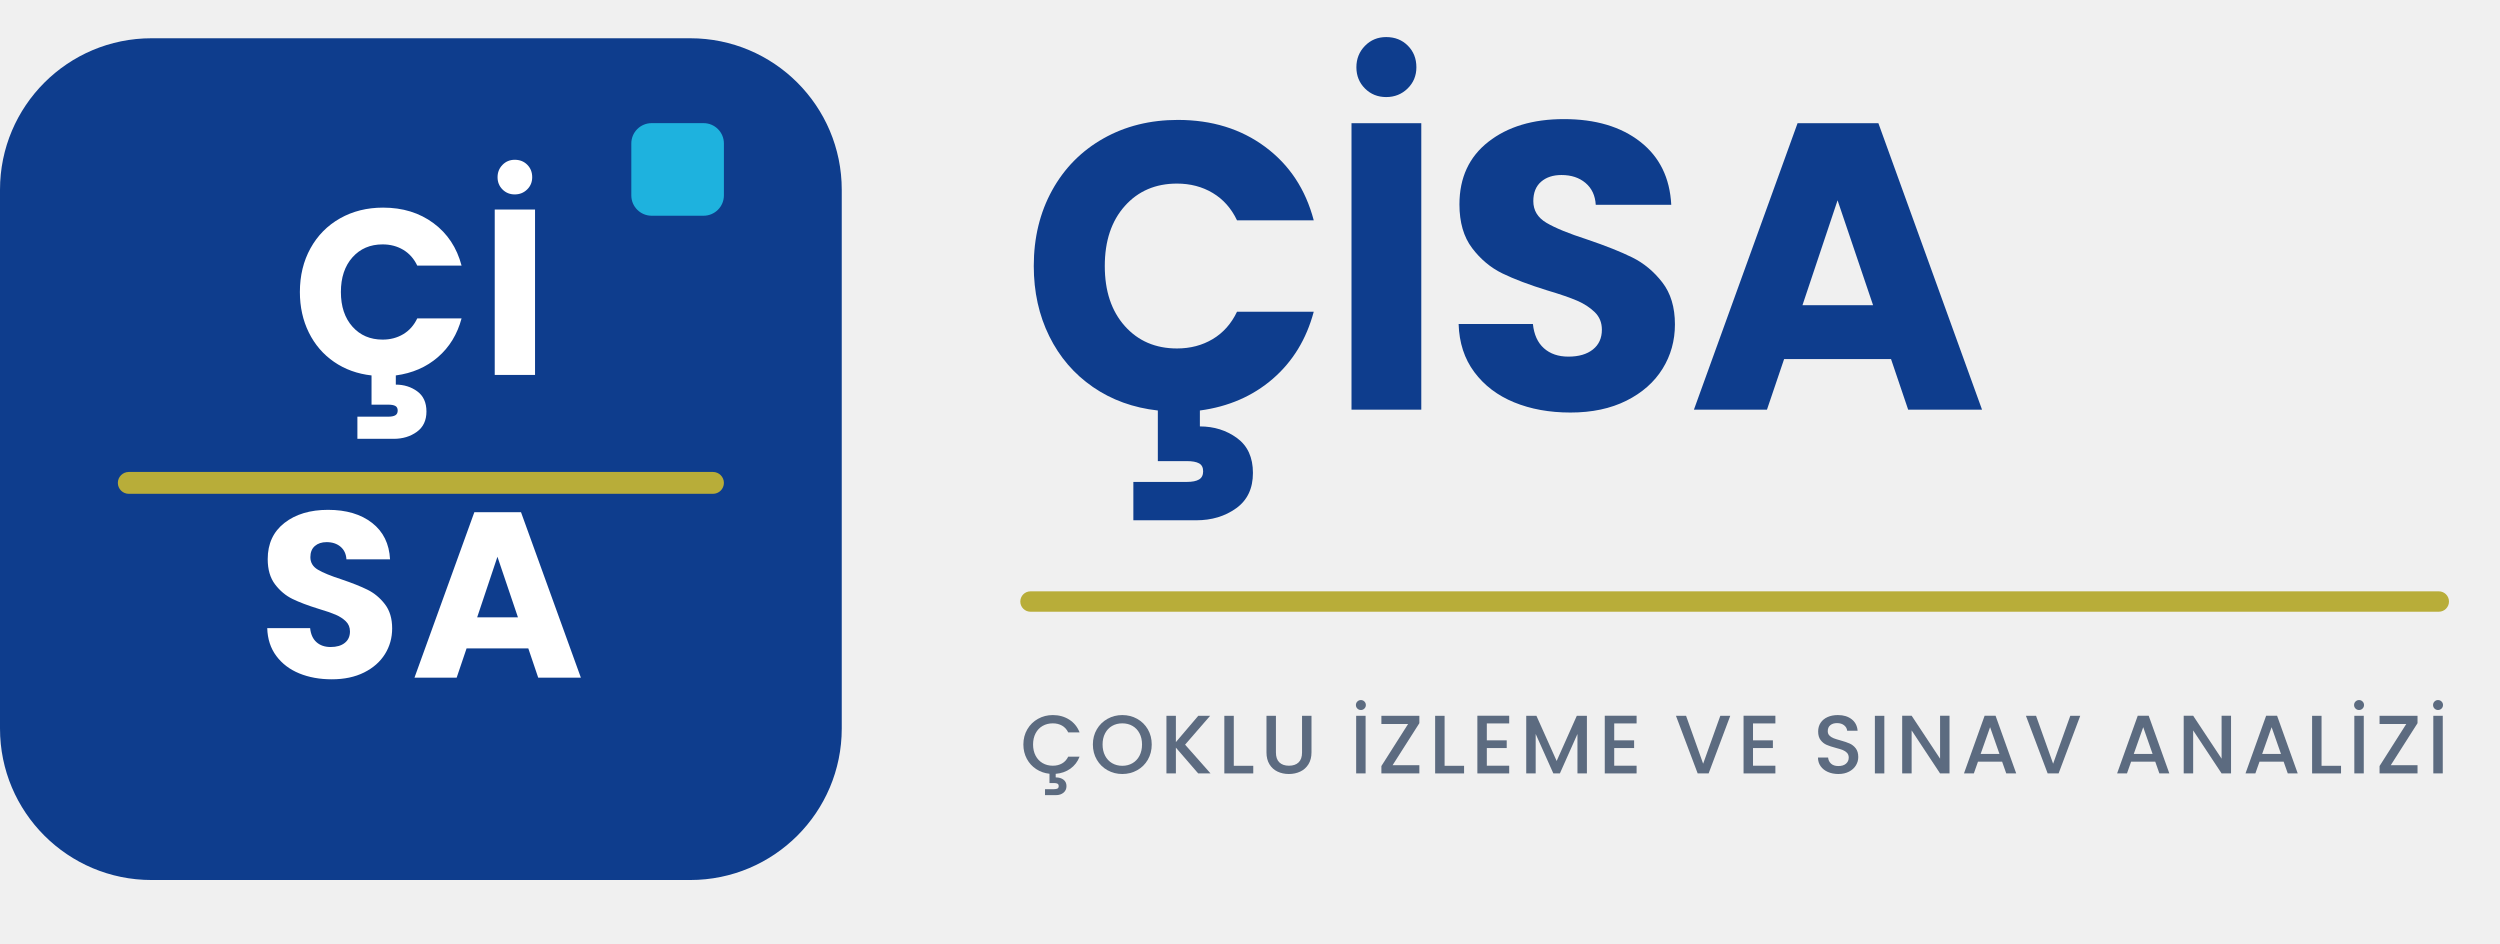
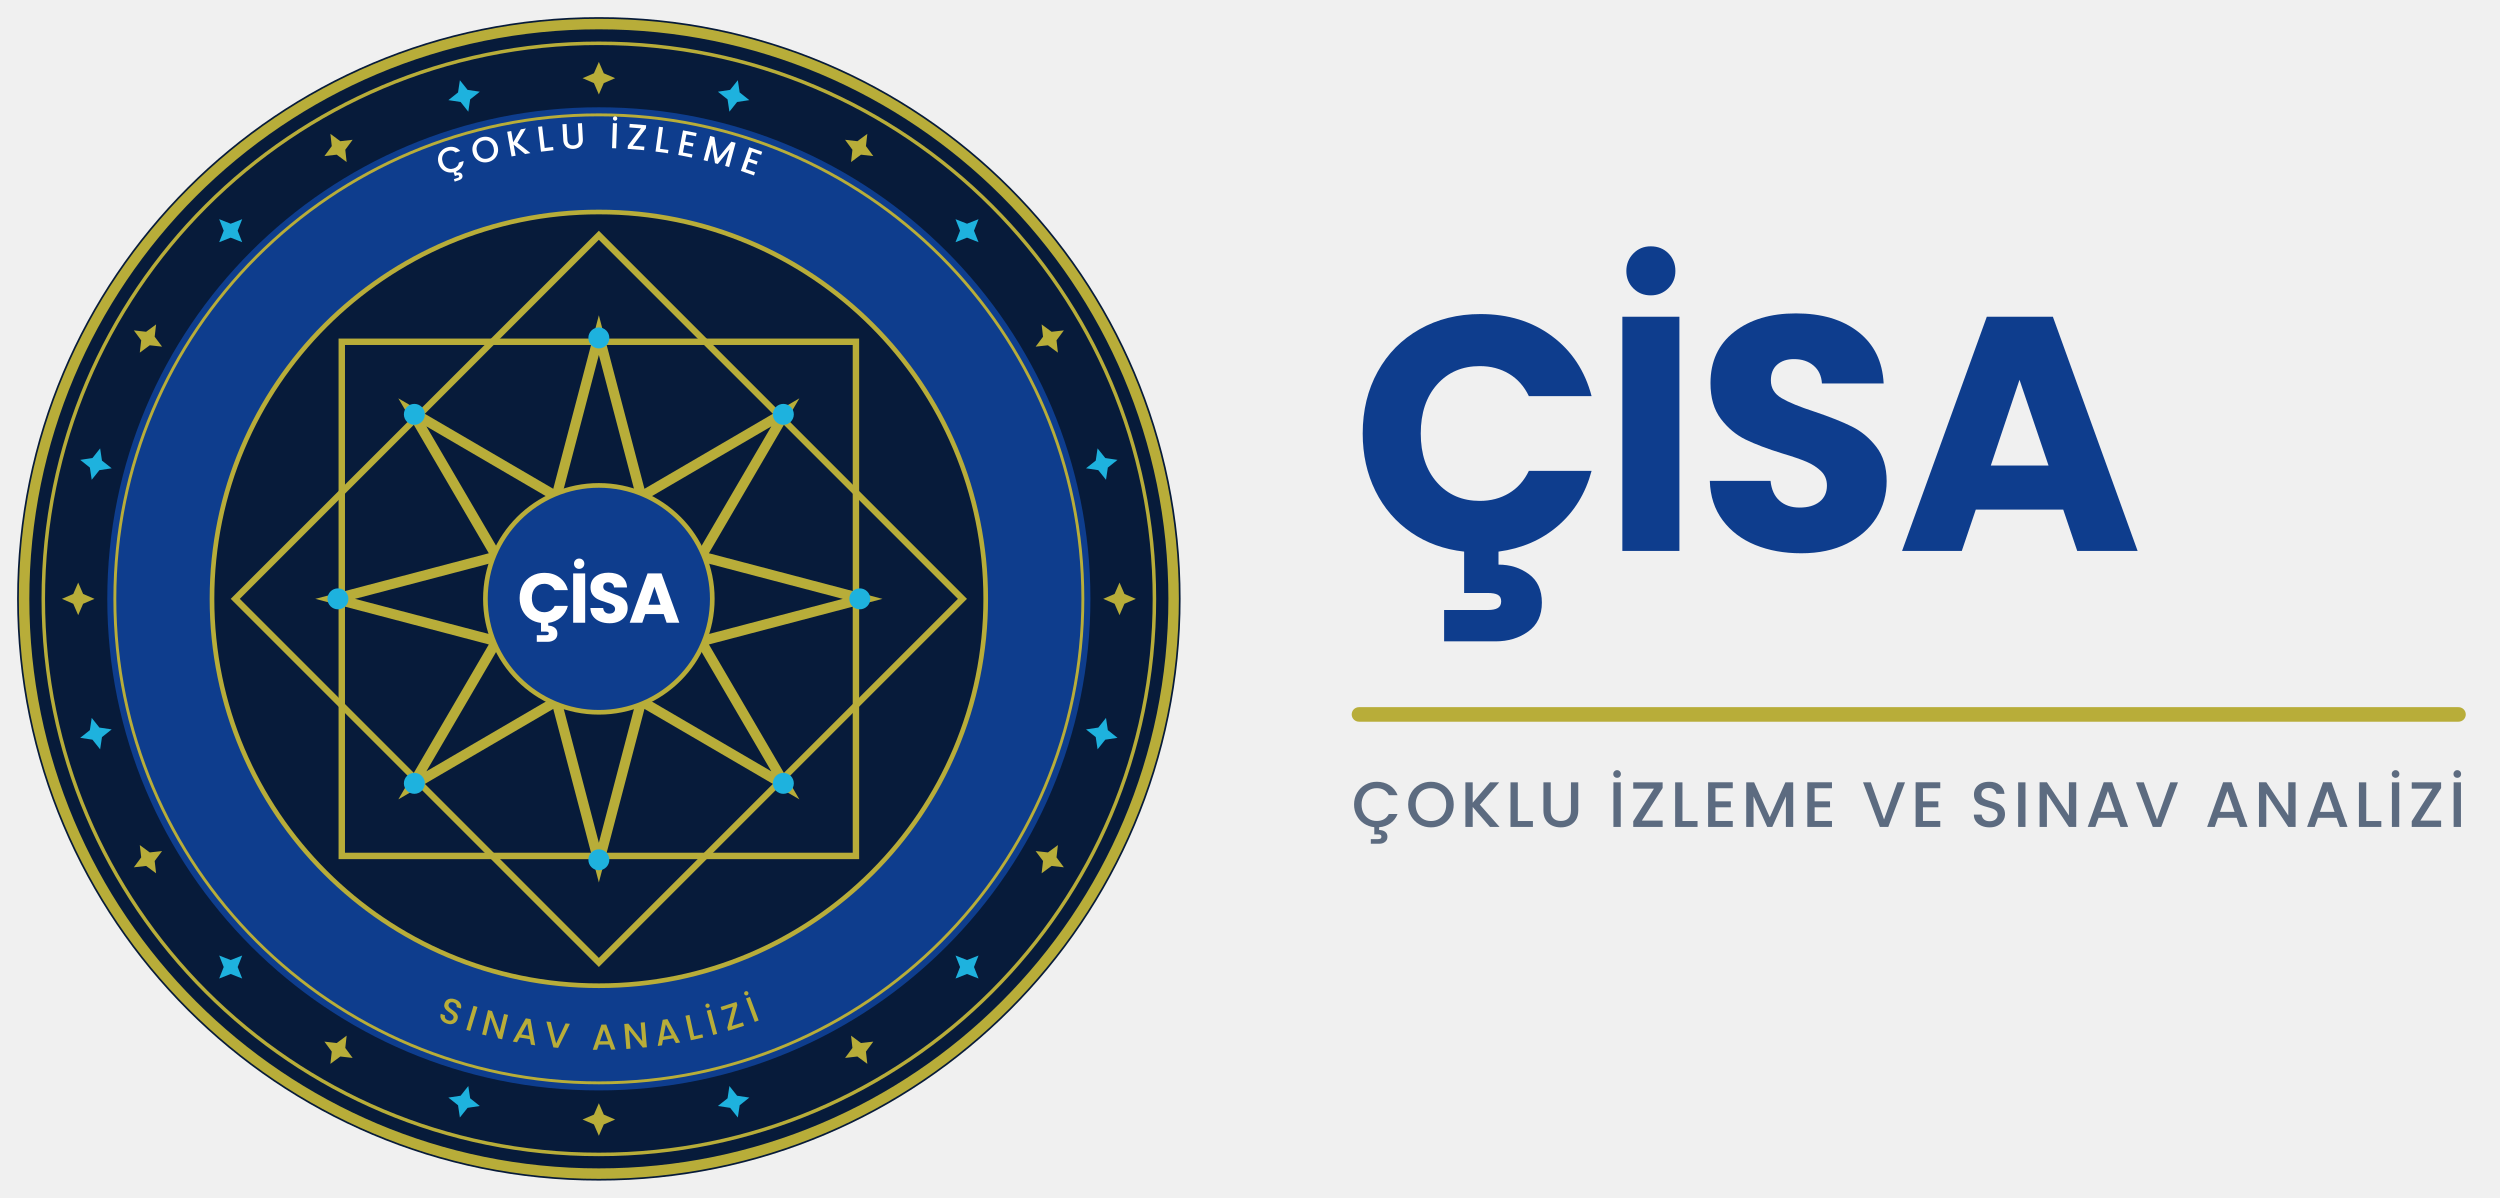
- <svg xmlns="http://www.w3.org/2000/svg" viewBox="0 0 392.04 148.00" width="392.04" height="148.00">
-   <g id="cisa-mark">
-     <rect x="0.00" y="6.00" width="132.00" height="132.00" rx="23.76" fill="#0e3d8d" />
-     <rect x="99.00" y="19.31" width="14.52" height="14.52" rx="3.19" fill="#1eb2de" />
-     <path fill="#ffffff" transform="translate(45.807 58.800) scale(0.03696 -0.03696)" d="M531 240H719Q692 139 618.5 75.5Q545 12 440 -2V-41Q492 -41 531.0 -69.5Q570 -98 570 -155Q570 -212 529.0 -241.5Q488 -271 431 -271H277V-177H408Q428 -177 438.0 -171.0Q448 -165 448 -151Q448 -137 438.0 -131.5Q428 -126 408 -126H337V-2Q247 8 178.0 55.5Q109 103 71.0 180.0Q33 257 33 352Q33 456 78.0 537.5Q123 619 203.5 664.5Q284 710 386 710Q511 710 600.0 644.0Q689 578 719 464H531Q510 508 471.5 531.0Q433 554 384 554Q305 554 256.0 499.0Q207 444 207 352Q207 260 256.0 205.0Q305 150 384 150Q433 150 471.5 173.0Q510 196 531 240Z" />
-     <path fill="#ffffff" transform="translate(75.290 58.800) scale(0.03696 -0.03696)" d="M233 702V0H62V702ZM74 839Q74 870 95.0 891.5Q116 913 147 913Q179 913 200.0 892.0Q221 871 221 839Q221 808 199.5 787.0Q178 766 147 766Q116 766 95.0 787.0Q74 808 74 839Z" />
-     <rect x="18.48" y="74.01" width="95.04" height="3.43" rx="1.72" fill="#b8ad39" />
-     <path fill="#ffffff" transform="translate(40.355 106.267) scale(0.03696 -0.03696)" d="M42 210H224Q228 171 251.0 150.5Q274 130 311 130Q349 130 371.0 147.5Q393 165 393 196Q393 222 375.5 239.0Q358 256 332.5 267.0Q307 278 260 292Q192 313 149.0 334.0Q106 355 75.0 396.0Q44 437 44 503Q44 601 115.0 656.5Q186 712 300 712Q416 712 487.0 656.5Q558 601 563 502H378Q376 536 353.0 555.5Q330 575 294 575Q263 575 244.0 558.5Q225 542 225 511Q225 477 257.0 458.0Q289 439 357 417Q425 394 467.5 373.0Q510 352 541.0 312.0Q572 272 572 209Q572 149 541.5 100.0Q511 51 453.0 22.0Q395 -7 316 -7Q239 -7 178.0 18.0Q117 43 80.5 92.0Q44 141 42 210Z" />
-     <path fill="#ffffff" transform="translate(64.405 106.267) scale(0.03696 -0.03696)" d="M499 124H237L195 0H16L270 702H468L722 0H541ZM455 256 368 513 282 256Z" />
+ <svg xmlns="http://www.w3.org/2000/svg" viewBox="0 0 584.45 280.00" width="584.45" height="280.00">
+   <g>
+     <circle cx="140.0" cy="140.0" r="136.00" fill="#071b3a" />
+     <circle cx="140.0" cy="140.0" r="134.37" fill="none" stroke="#b8ad39" stroke-width="2.45" />
+     <circle cx="140.0" cy="140.0" r="129.88" fill="none" stroke="#b8ad39" stroke-width="0.82" />
+     <polygon points="140.00,14.47 141.15,17.13 143.81,18.28 141.15,19.43 140.00,22.09 138.85,19.43 136.19,18.28 138.85,17.13" fill="#b8ad39" />
+     <polygon points="172.49,18.75 172.92,21.61 175.18,23.41 172.32,23.84 170.52,26.11 170.09,23.24 167.83,21.44 170.69,21.01" fill="#1eb2de" />
+     <polygon points="202.76,31.29 202.44,34.16 204.16,36.49 201.28,36.16 198.96,37.89 199.28,35.01 197.56,32.68 200.44,33.01" fill="#b8ad39" />
+     <polygon points="228.76,51.24 227.70,53.93 228.76,56.62 226.07,55.56 223.38,56.62 224.44,53.93 223.38,51.24 226.07,52.30" fill="#1eb2de" />
+     <polygon points="248.71,77.24 246.99,79.56 247.32,82.44 244.99,80.72 242.11,81.04 243.84,78.72 243.51,75.84 245.84,77.56" fill="#b8ad39" />
+     <polygon points="261.25,107.51 258.99,109.31 258.56,112.17 256.76,109.91 253.89,109.48 256.16,107.68 256.59,104.82 258.39,107.08" fill="#1eb2de" />
+     <polygon points="265.53,140.00 262.87,141.15 261.72,143.81 260.57,141.15 257.91,140.00 260.57,138.85 261.72,136.19 262.87,138.85" fill="#b8ad39" />
+     <polygon points="261.25,172.49 258.39,172.92 256.59,175.18 256.16,172.32 253.89,170.52 256.76,170.09 258.56,167.83 258.99,170.69" fill="#1eb2de" />
+     <polygon points="248.71,202.76 245.84,202.44 243.51,204.16 243.84,201.28 242.11,198.96 244.99,199.28 247.32,197.56 246.99,200.44" fill="#b8ad39" />
+     <polygon points="228.76,228.76 226.07,227.70 223.38,228.76 224.44,226.07 223.38,223.38 226.07,224.44 228.76,223.38 227.70,226.07" fill="#1eb2de" />
+     <polygon points="202.76,248.71 200.44,246.99 197.56,247.32 199.28,244.99 198.96,242.11 201.28,243.84 204.16,243.51 202.44,245.84" fill="#b8ad39" />
+     <polygon points="172.49,261.25 170.69,258.99 167.83,258.56 170.09,256.76 170.52,253.89 172.32,256.16 175.18,256.59 172.92,258.39" fill="#1eb2de" />
+     <polygon points="140.00,265.53 138.85,262.87 136.19,261.72 138.85,260.57 140.00,257.91 141.15,260.57 143.81,261.72 141.15,262.87" fill="#b8ad39" />
+     <polygon points="107.51,261.25 107.08,258.39 104.82,256.59 107.68,256.16 109.48,253.89 109.91,256.76 112.17,258.56 109.31,258.99" fill="#1eb2de" />
+     <polygon points="77.24,248.71 77.56,245.84 75.84,243.51 78.72,243.84 81.04,242.11 80.72,244.99 82.44,247.32 79.56,246.99" fill="#b8ad39" />
+     <polygon points="51.24,228.76 52.30,226.07 51.24,223.38 53.93,224.44 56.62,223.38 55.56,226.07 56.62,228.76 53.93,227.70" fill="#1eb2de" />
+     <polygon points="31.29,202.76 33.01,200.44 32.68,197.56 35.01,199.28 37.89,198.96 36.16,201.28 36.49,204.16 34.16,202.44" fill="#b8ad39" />
+     <polygon points="18.75,172.49 21.01,170.69 21.44,167.83 23.24,170.09 26.11,170.52 23.84,172.32 23.41,175.18 21.61,172.92" fill="#1eb2de" />
+     <polygon points="14.47,140.00 17.13,138.85 18.28,136.19 19.43,138.85 22.09,140.00 19.43,141.15 18.28,143.81 17.13,141.15" fill="#b8ad39" />
+     <polygon points="18.75,107.51 21.61,107.08 23.41,104.82 23.84,107.68 26.11,109.48 23.24,109.91 21.44,112.17 21.01,109.31" fill="#1eb2de" />
+     <polygon points="31.29,77.24 34.16,77.56 36.49,75.84 36.16,78.72 37.89,81.04 35.01,80.72 32.68,82.44 33.01,79.56" fill="#b8ad39" />
+     <polygon points="51.24,51.24 53.93,52.30 56.62,51.24 55.56,53.93 56.62,56.62 53.93,55.56 51.24,56.62 52.30,53.93" fill="#1eb2de" />
+     <polygon points="77.24,31.29 79.56,33.01 82.44,32.68 80.72,35.01 81.04,37.89 78.72,36.16 75.84,36.49 77.56,34.16" fill="#b8ad39" />
+     <polygon points="107.51,18.75 109.31,21.01 112.17,21.44 109.91,23.24 109.48,26.11 107.68,23.84 104.82,23.41 107.08,21.61" fill="#1eb2de" />
+     <circle cx="140.0" cy="140.0" r="114.92" fill="#0e3d8d" />
+     <circle cx="140.0" cy="140.0" r="113.15" fill="none" stroke="#b8ad39" stroke-width="0.68" />
+     <circle cx="140.0" cy="140.0" r="90.44" fill="#071b3a" />
+     <circle cx="140.0" cy="140.0" r="90.44" fill="none" stroke="#b8ad39" stroke-width="1.09" />
+     <polygon points="140.00,55.00 225.00,140.00 140.00,225.00 55.00,140.00" fill="none" stroke="#b8ad39" stroke-width="1.50" stroke-linejoin="miter" />
+     <polygon points="200.10,79.90 200.10,200.10 79.90,200.10 79.90,79.90" fill="none" stroke="#b8ad39" stroke-width="1.50" stroke-linejoin="miter" />
+     <polygon points="140.00,73.70 150.66,114.27 186.88,93.12 165.73,129.34 206.30,140.00 165.73,150.66 186.88,186.88 150.66,165.73 140.00,206.30 129.34,165.73 93.12,186.88 114.27,150.66 73.70,140.00 114.27,129.34 93.12,93.12 129.34,114.27" fill="#b8ad39" />
+     <polygon points="140.00,82.98 149.16,117.88 180.32,99.68 162.12,130.84 197.02,140.00 162.12,149.16 180.32,180.32 149.16,162.12 140.00,197.02 130.84,162.12 99.68,180.32 117.88,149.16 82.98,140.00 117.88,130.84 99.68,99.68 130.84,117.88" fill="#071b3a" />
+     <circle cx="140.00" cy="79.00" r="2.45" fill="#1eb2de" />
+     <circle cx="183.13" cy="96.87" r="2.45" fill="#1eb2de" />
+     <circle cx="201.00" cy="140.00" r="2.45" fill="#1eb2de" />
+     <circle cx="183.13" cy="183.13" r="2.45" fill="#1eb2de" />
+     <circle cx="140.00" cy="201.00" r="2.45" fill="#1eb2de" />
+     <circle cx="96.87" cy="183.13" r="2.45" fill="#1eb2de" />
+     <circle cx="79.00" cy="140.00" r="2.45" fill="#1eb2de" />
+     <circle cx="96.87" cy="96.87" r="2.45" fill="#1eb2de" />
+     <circle cx="140.0" cy="140.0" r="26.52" fill="#0e3d8d" />
+     <circle cx="140.0" cy="140.0" r="26.52" fill="none" stroke="#b8ad39" stroke-width="1.09" />
+     <path fill="#ffffff" transform="translate(106.301 40.132) rotate(-18.646) scale(0.008432 -0.008432) translate(-386.500 0)" d="M578 202H715Q679 110 603.0 56.5Q527 3 427 -5V-48Q485 -48 521.0 -75.5Q557 -103 557 -153Q557 -203 521.0 -232.5Q485 -262 430 -262H298V-190H407Q435 -190 449.0 -182.0Q463 -174 463 -153Q463 -132 449.0 -124.0Q435 -116 407 -116H352V-4Q264 5 192.0 52.0Q120 99 78.5 176.5Q37 254 37 349Q37 451 84.5 532.0Q132 613 213.5 658.5Q295 704 392 704Q503 704 589.5 649.5Q676 595 715 495H578Q551 550 503.0 577.0Q455 604 392 604Q323 604 269.0 573.0Q215 542 184.5 484.0Q154 426 154 349Q154 272 184.5 214.0Q215 156 269.0 124.5Q323 93 392 93Q455 93 503.0 120.0Q551 147 578 202Z" />
+     <path fill="#ffffff" transform="translate(114.161 37.816) rotate(-14.191) scale(0.008432 -0.008432) translate(-392.000 0)" d="M37 349Q37 451 84.5 532.0Q132 613 213.5 658.5Q295 704 392 704Q490 704 571.5 658.5Q653 613 700.0 532.0Q747 451 747 349Q747 247 700.0 165.5Q653 84 571.5 38.5Q490 -7 392 -7Q295 -7 213.5 38.5Q132 84 84.5 165.5Q37 247 37 349ZM630 349Q630 426 599.5 484.0Q569 542 515.0 573.0Q461 604 392 604Q323 604 269.0 573.0Q215 542 184.5 484.0Q154 426 154 349Q154 272 184.5 213.5Q215 155 269.0 123.5Q323 92 392 92Q461 92 515.0 123.5Q569 155 599.5 213.5Q630 272 630 349Z" />
+     <path fill="#ffffff" transform="translate(121.596 36.219) rotate(-10.056) scale(0.008432 -0.008432) translate(-316.500 0)" d="M458 0 189 311V0H75V695H189V378L459 695H602L300 347L607 0Z" />
+     <path fill="#ffffff" transform="translate(127.702 35.320) rotate(-6.701) scale(0.008432 -0.008432) translate(-222.000 0)" d="M189 92H424V0H75V695H189Z" />
+     <path fill="#ffffff" transform="translate(134.090 34.766) rotate(-3.215) scale(0.008432 -0.008432) translate(-345.000 0)" d="M188 695V252Q188 173 229.5 133.0Q271 93 345 93Q420 93 461.5 133.0Q503 173 503 252V695H617V254Q617 169 580.0 110.0Q543 51 481.0 22.0Q419 -7 344 -7Q269 -7 207.5 22.0Q146 51 110.0 110.0Q74 169 74 254V695Z" />
+     <path fill="#ffffff" transform="translate(143.564 34.660) rotate(1.938) scale(0.008432 -0.008432) translate(-132.000 0)" d="M189 695V0H75V695ZM72 825Q72 850 89.5 867.5Q107 885 132 885Q157 885 174.5 867.5Q192 850 192 825Q192 800 174.5 782.5Q157 765 132 765Q107 765 89.5 782.5Q72 800 72 825Z" />
+     <path fill="#ffffff" transform="translate(148.653 34.956) rotate(4.709) scale(0.008432 -0.008432) translate(-279.000 0)" d="M185 99H508V0H50V89L372 596H50V695H508V606Z" />
+     <path fill="#ffffff" transform="translate(154.473 35.598) rotate(7.892) scale(0.008432 -0.008432) translate(-222.000 0)" d="M189 92H424V0H75V695H189Z" />
+     <path fill="#ffffff" transform="translate(160.108 36.536) rotate(10.998) scale(0.008432 -0.008432) translate(-262.000 0)" d="M189 603V399H429V306H189V93H459V0H75V696H459V603Z" />
+     <path fill="#ffffff" transform="translate(167.471 38.243) rotate(15.108) scale(0.008432 -0.008432) translate(-441.000 0)" d="M807 695V0H693V476L481 0H402L189 476V0H75V695H198L442 150L685 695Z" />
+     <path fill="#ffffff" transform="translate(174.692 40.473) rotate(19.217) scale(0.008432 -0.008432) translate(-262.000 0)" d="M189 603V399H429V306H189V93H459V0H75V696H459V603Z" />
+     <path fill="#b8ad39" transform="translate(176.907 238.727) rotate(339.503) scale(0.008432 -0.008432) translate(-132.000 0)" d="M189 695V0H75V695ZM72 825Q72 850 89.5 867.5Q107 885 132 885Q157 885 174.5 867.5Q192 850 192 825Q192 800 174.5 782.5Q157 765 132 765Q107 765 89.5 782.5Q72 800 72 825Z" />
+     <path fill="#b8ad39" transform="translate(172.091 240.396) rotate(342.274) scale(0.008432 -0.008432) translate(-279.000 0)" d="M185 99H508V0H50V89L372 596H50V695H508V606Z" />
+     <path fill="#b8ad39" transform="translate(167.200 241.830) rotate(345.045) scale(0.008432 -0.008432) translate(-132.000 0)" d="M189 695V0H75V695ZM72 825Q72 850 89.5 867.5Q107 885 132 885Q157 885 174.5 867.5Q192 850 192 825Q192 800 174.5 782.5Q157 765 132 765Q107 765 89.5 782.5Q72 800 72 825Z" />
+     <path fill="#b8ad39" transform="translate(162.715 242.923) rotate(347.555) scale(0.008432 -0.008432) translate(-222.000 0)" d="M189 92H424V0H75V695H189Z" />
+     <path fill="#b8ad39" transform="translate(156.385 244.119) rotate(351.057) scale(0.008432 -0.008432) translate(-348.500 0)" d="M494 142H203L153 0H34L283 696H415L664 0H544ZM462 235 349 558 235 235Z" />
+     <path fill="#b8ad39" transform="translate(148.831 245.029) rotate(355.194) scale(0.008432 -0.008432) translate(-360.500 0)" d="M646 0H532L189 519V0H75V696H189L532 178V696H646Z" />
+     <path fill="#b8ad39" transform="translate(141.231 245.393) rotate(359.331) scale(0.008432 -0.008432) translate(-348.500 0)" d="M494 142H203L153 0H34L283 696H415L664 0H544ZM462 235 349 558 235 235Z" />
+     <path fill="#b8ad39" transform="translate(129.926 244.917) rotate(365.485) scale(0.008432 -0.008432) translate(-347.000 0)" d="M674 695 413 0H281L19 695H141L347 117L554 695Z" />
+     <path fill="#b8ad39" transform="translate(122.495 243.936) rotate(369.560) scale(0.008432 -0.008432) translate(-348.500 0)" d="M494 142H203L153 0H34L283 696H415L664 0H544ZM462 235 349 558 235 235Z" />
+     <path fill="#b8ad39" transform="translate(115.043 242.403) rotate(373.697) scale(0.008432 -0.008432) translate(-360.500 0)" d="M646 0H532L189 519V0H75V696H189L532 178V696H646Z" />
+     <path fill="#b8ad39" transform="translate(109.463 240.879) rotate(376.841) scale(0.008432 -0.008432) translate(-132.000 0)" d="M189 695V0H75V695Z" />
+     <path fill="#b8ad39" transform="translate(104.439 239.220) rotate(379.718) scale(0.008432 -0.008432) translate(-302.000 0)" d="M58 192H180Q184 147 215.5 118.0Q247 89 304 89Q363 89 396.0 117.5Q429 146 429 191Q429 226 408.5 248.0Q388 270 357.5 282.0Q327 294 273 308Q205 326 162.5 344.5Q120 363 90.0 402.0Q60 441 60 506Q60 566 90.0 611.0Q120 656 174.0 680.0Q228 704 299 704Q400 704 464.5 653.5Q529 603 536 515H410Q407 553 374.0 580.0Q341 607 287 607Q238 607 207.0 582.0Q176 557 176 510Q176 478 195.5 457.5Q215 437 245.0 425.0Q275 413 327 399Q396 380 439.5 361.0Q483 342 513.5 302.5Q544 263 544 197Q544 144 515.5 97.0Q487 50 432.5 21.5Q378 -7 304 -7Q234 -7 178.0 17.5Q122 42 90.0 87.0Q58 132 58 192Z" />
+     <path fill="#ffffff" transform="translate(120.935 145.590) scale(0.016442 -0.016442)" d="M531 240H719Q692 139 618.5 75.5Q545 12 440 -2V-41Q492 -41 531.0 -69.5Q570 -98 570 -155Q570 -212 529.0 -241.5Q488 -271 431 -271H277V-177H408Q428 -177 438.0 -171.0Q448 -165 448 -151Q448 -137 438.0 -131.5Q428 -126 408 -126H337V-2Q247 8 178.0 55.5Q109 103 71.0 180.0Q33 257 33 352Q33 456 78.0 537.5Q123 619 203.5 664.5Q284 710 386 710Q511 710 600.0 644.0Q689 578 719 464H531Q510 508 471.5 531.0Q433 554 384 554Q305 554 256.0 499.0Q207 444 207 352Q207 260 256.0 205.0Q305 150 384 150Q433 150 471.5 173.0Q510 196 531 240Z" />
+     <path fill="#ffffff" transform="translate(132.971 145.590) scale(0.016442 -0.016442)" d="M233 702V0H62V702ZM74 839Q74 870 95.0 891.5Q116 913 147 913Q179 913 200.0 892.0Q221 871 221 839Q221 808 199.5 787.0Q178 766 147 766Q116 766 95.0 787.0Q74 808 74 839Z" />
+     <path fill="#ffffff" transform="translate(137.328 145.590) scale(0.016442 -0.016442)" d="M42 210H224Q228 171 251.0 150.5Q274 130 311 130Q349 130 371.0 147.5Q393 165 393 196Q393 222 375.5 239.0Q358 256 332.5 267.0Q307 278 260 292Q192 313 149.0 334.0Q106 355 75.0 396.0Q44 437 44 503Q44 601 115.0 656.5Q186 712 300 712Q416 712 487.0 656.5Q558 601 563 502H378Q376 536 353.0 555.5Q330 575 294 575Q263 575 244.0 558.5Q225 542 225 511Q225 477 257.0 458.0Q289 439 357 417Q425 394 467.5 373.0Q510 352 541.0 312.0Q572 272 572 209Q572 149 541.5 100.0Q511 51 453.0 22.0Q395 -7 316 -7Q239 -7 178.0 18.0Q117 43 80.5 92.0Q44 141 42 210Z" />
+     <path fill="#ffffff" transform="translate(146.947 145.590) scale(0.016442 -0.016442)" d="M499 124H237L195 0H16L270 702H468L722 0H541ZM455 256 368 513 282 256Z" />
  </g>
-   <path fill="#0e3d8d" transform="translate(160.000 64.245) scale(0.064 -0.064)" d="M531 240H719Q692 139 618.5 75.5Q545 12 440 -2V-41Q492 -41 531.0 -69.5Q570 -98 570 -155Q570 -212 529.0 -241.5Q488 -271 431 -271H277V-177H408Q428 -177 438.0 -171.0Q448 -165 448 -151Q448 -137 438.0 -131.5Q428 -126 408 -126H337V-2Q247 8 178.0 55.5Q109 103 71.0 180.0Q33 257 33 352Q33 456 78.0 537.5Q123 619 203.5 664.5Q284 710 386 710Q511 710 600.0 644.0Q689 578 719 464H531Q510 508 471.5 531.0Q433 554 384 554Q305 554 256.0 499.0Q207 444 207 352Q207 260 256.0 205.0Q305 150 384 150Q433 150 471.5 173.0Q510 196 531 240Z" />
-   <path fill="#0e3d8d" transform="translate(207.968 64.245) scale(0.064 -0.064)" d="M233 702V0H62V702ZM74 839Q74 870 95.0 891.5Q116 913 147 913Q179 913 200.0 892.0Q221 871 221 839Q221 808 199.5 787.0Q178 766 147 766Q116 766 95.0 787.0Q74 808 74 839Z" />
-   <path fill="#0e3d8d" transform="translate(226.048 64.245) scale(0.064 -0.064)" d="M42 210H224Q228 171 251.0 150.5Q274 130 311 130Q349 130 371.0 147.5Q393 165 393 196Q393 222 375.5 239.0Q358 256 332.5 267.0Q307 278 260 292Q192 313 149.0 334.0Q106 355 75.0 396.0Q44 437 44 503Q44 601 115.0 656.5Q186 712 300 712Q416 712 487.0 656.5Q558 601 563 502H378Q376 536 353.0 555.5Q330 575 294 575Q263 575 244.0 558.5Q225 542 225 511Q225 477 257.0 458.0Q289 439 357 417Q425 394 467.5 373.0Q510 352 541.0 312.0Q572 272 572 209Q572 149 541.5 100.0Q511 51 453.0 22.0Q395 -7 316 -7Q239 -7 178.0 18.0Q117 43 80.5 92.0Q44 141 42 210Z" />
-   <path fill="#0e3d8d" transform="translate(264.608 64.245) scale(0.064 -0.064)" d="M499 124H237L195 0H16L270 702H468L722 0H541ZM455 256 368 513 282 256Z" />
-   <rect x="160.00" y="92.73" width="224.04" height="3.20" rx="1.60" fill="#b8ad39" />
-   <path fill="#5c6b80" transform="translate(160.000 121.285) scale(0.013 -0.013)" d="M578 202H715Q679 110 603.0 56.5Q527 3 427 -5V-48Q485 -48 521.0 -75.5Q557 -103 557 -153Q557 -203 521.0 -232.5Q485 -262 430 -262H298V-190H407Q435 -190 449.0 -182.0Q463 -174 463 -153Q463 -132 449.0 -124.0Q435 -116 407 -116H352V-4Q264 5 192.0 52.0Q120 99 78.5 176.5Q37 254 37 349Q37 451 84.5 532.0Q132 613 213.5 658.5Q295 704 392 704Q503 704 589.5 649.5Q676 595 715 495H578Q551 550 503.0 577.0Q455 604 392 604Q323 604 269.0 573.0Q215 542 184.5 484.0Q154 426 154 349Q154 272 184.5 214.0Q215 156 269.0 124.5Q323 93 392 93Q455 93 503.0 120.0Q551 147 578 202Z" />
-   <path fill="#5c6b80" transform="translate(170.899 121.285) scale(0.013 -0.013)" d="M37 349Q37 451 84.5 532.0Q132 613 213.5 658.5Q295 704 392 704Q490 704 571.5 658.5Q653 613 700.0 532.0Q747 451 747 349Q747 247 700.0 165.5Q653 84 571.5 38.5Q490 -7 392 -7Q295 -7 213.5 38.5Q132 84 84.5 165.5Q37 247 37 349ZM630 349Q630 426 599.5 484.0Q569 542 515.0 573.0Q461 604 392 604Q323 604 269.0 573.0Q215 542 184.5 484.0Q154 426 154 349Q154 272 184.5 213.5Q215 155 269.0 123.5Q323 92 392 92Q461 92 515.0 123.5Q569 155 599.5 213.5Q630 272 630 349Z" />
-   <path fill="#5c6b80" transform="translate(181.941 121.285) scale(0.013 -0.013)" d="M458 0 189 311V0H75V695H189V378L459 695H602L300 347L607 0Z" />
-   <path fill="#5c6b80" transform="translate(191.020 121.285) scale(0.013 -0.013)" d="M189 92H424V0H75V695H189Z" />
-   <path fill="#5c6b80" transform="translate(197.642 121.285) scale(0.013 -0.013)" d="M188 695V252Q188 173 229.5 133.0Q271 93 345 93Q420 93 461.5 133.0Q503 173 503 252V695H617V254Q617 169 580.0 110.0Q543 51 481.0 22.0Q419 -7 344 -7Q269 -7 207.5 22.0Q146 51 110.0 110.0Q74 169 74 254V695Z" />
-   <path fill="#5c6b80" transform="translate(211.692 121.285) scale(0.013 -0.013)" d="M189 695V0H75V695ZM72 825Q72 850 89.5 867.5Q107 885 132 885Q157 885 174.5 867.5Q192 850 192 825Q192 800 174.5 782.5Q157 765 132 765Q107 765 89.5 782.5Q72 800 72 825Z" />
-   <path fill="#5c6b80" transform="translate(215.974 121.285) scale(0.013 -0.013)" d="M185 99H508V0H50V89L372 596H50V695H508V606Z" />
-   <path fill="#5c6b80" transform="translate(224.078 121.285) scale(0.013 -0.013)" d="M189 92H424V0H75V695H189Z" />
-   <path fill="#5c6b80" transform="translate(230.700 121.285) scale(0.013 -0.013)" d="M189 603V399H429V306H189V93H459V0H75V696H459V603Z" />
-   <path fill="#5c6b80" transform="translate(238.362 121.285) scale(0.013 -0.013)" d="M807 695V0H693V476L481 0H402L189 476V0H75V695H198L442 150L685 695Z" />
-   <path fill="#5c6b80" transform="translate(250.678 121.285) scale(0.013 -0.013)" d="M189 603V399H429V306H189V93H459V0H75V696H459V603Z" />
-   <path fill="#5c6b80" transform="translate(262.570 121.285) scale(0.013 -0.013)" d="M674 695 413 0H281L19 695H141L347 117L554 695Z" />
-   <path fill="#5c6b80" transform="translate(272.442 121.285) scale(0.013 -0.013)" d="M189 603V399H429V306H189V93H459V0H75V696H459V603Z" />
-   <path fill="#5c6b80" transform="translate(284.334 121.285) scale(0.013 -0.013)" d="M58 192H180Q184 147 215.5 118.0Q247 89 304 89Q363 89 396.0 117.5Q429 146 429 191Q429 226 408.5 248.0Q388 270 357.5 282.0Q327 294 273 308Q205 326 162.5 344.5Q120 363 90.0 402.0Q60 441 60 506Q60 566 90.0 611.0Q120 656 174.0 680.0Q228 704 299 704Q400 704 464.5 653.5Q529 603 536 515H410Q407 553 374.0 580.0Q341 607 287 607Q238 607 207.0 582.0Q176 557 176 510Q176 478 195.5 457.5Q215 437 245.0 425.0Q275 413 327 399Q396 380 439.5 361.0Q483 342 513.5 302.5Q544 263 544 197Q544 144 515.5 97.0Q487 50 432.5 21.5Q378 -7 304 -7Q234 -7 178.0 17.5Q122 42 90.0 87.0Q58 132 58 192Z" />
-   <path fill="#5c6b80" transform="translate(293.036 121.285) scale(0.013 -0.013)" d="M189 695V0H75V695Z" />
-   <path fill="#5c6b80" transform="translate(297.318 121.285) scale(0.013 -0.013)" d="M646 0H532L189 519V0H75V696H189L532 178V696H646Z" />
-   <path fill="#5c6b80" transform="translate(307.541 121.285) scale(0.013 -0.013)" d="M494 142H203L153 0H34L283 696H415L664 0H544ZM462 235 349 558 235 235Z" />
-   <path fill="#5c6b80" transform="translate(317.452 121.285) scale(0.013 -0.013)" d="M674 695 413 0H281L19 695H141L347 117L554 695Z" />
-   <path fill="#5c6b80" transform="translate(331.554 121.285) scale(0.013 -0.013)" d="M494 142H203L153 0H34L283 696H415L664 0H544ZM462 235 349 558 235 235Z" />
-   <path fill="#5c6b80" transform="translate(341.465 121.285) scale(0.013 -0.013)" d="M646 0H532L189 519V0H75V696H189L532 178V696H646Z" />
-   <path fill="#5c6b80" transform="translate(351.688 121.285) scale(0.013 -0.013)" d="M494 142H203L153 0H34L283 696H415L664 0H544ZM462 235 349 558 235 235Z" />
-   <path fill="#5c6b80" transform="translate(361.599 121.285) scale(0.013 -0.013)" d="M189 92H424V0H75V695H189Z" />
-   <path fill="#5c6b80" transform="translate(368.221 121.285) scale(0.013 -0.013)" d="M189 695V0H75V695ZM72 825Q72 850 89.5 867.5Q107 885 132 885Q157 885 174.5 867.5Q192 850 192 825Q192 800 174.5 782.5Q157 765 132 765Q107 765 89.5 782.5Q72 800 72 825Z" />
-   <path fill="#5c6b80" transform="translate(372.503 121.285) scale(0.013 -0.013)" d="M185 99H508V0H50V89L372 596H50V695H508V606Z" />
-   <path fill="#5c6b80" transform="translate(380.607 121.285) scale(0.013 -0.013)" d="M189 695V0H75V695ZM72 825Q72 850 89.5 867.5Q107 885 132 885Q157 885 174.5 867.5Q192 850 192 825Q192 800 174.5 782.5Q157 765 132 765Q107 765 89.5 782.5Q72 800 72 825Z" />
+   <path fill="#0e3d8d" transform="translate(316.000 128.800) scale(0.078 -0.078)" d="M531 240H719Q692 139 618.5 75.5Q545 12 440 -2V-41Q492 -41 531.0 -69.5Q570 -98 570 -155Q570 -212 529.0 -241.5Q488 -271 431 -271H277V-177H408Q428 -177 438.0 -171.0Q448 -165 448 -151Q448 -137 438.0 -131.5Q428 -126 408 -126H337V-2Q247 8 178.0 55.5Q109 103 71.0 180.0Q33 257 33 352Q33 456 78.0 537.5Q123 619 203.5 664.5Q284 710 386 710Q511 710 600.0 644.0Q689 578 719 464H531Q510 508 471.5 531.0Q433 554 384 554Q305 554 256.0 499.0Q207 444 207 352Q207 260 256.0 205.0Q305 150 384 150Q433 150 471.5 173.0Q510 196 531 240Z" />
+   <path fill="#0e3d8d" transform="translate(374.436 128.800) scale(0.078 -0.078)" d="M233 702V0H62V702ZM74 839Q74 870 95.0 891.5Q116 913 147 913Q179 913 200.0 892.0Q221 871 221 839Q221 808 199.5 787.0Q178 766 147 766Q116 766 95.0 787.0Q74 808 74 839Z" />
+   <path fill="#0e3d8d" transform="translate(396.446 128.800) scale(0.078 -0.078)" d="M42 210H224Q228 171 251.0 150.5Q274 130 311 130Q349 130 371.0 147.5Q393 165 393 196Q393 222 375.5 239.0Q358 256 332.5 267.0Q307 278 260 292Q192 313 149.0 334.0Q106 355 75.0 396.0Q44 437 44 503Q44 601 115.0 656.5Q186 712 300 712Q416 712 487.0 656.5Q558 601 563 502H378Q376 536 353.0 555.5Q330 575 294 575Q263 575 244.0 558.5Q225 542 225 511Q225 477 257.0 458.0Q289 439 357 417Q425 394 467.5 373.0Q510 352 541.0 312.0Q572 272 572 209Q572 149 541.5 100.0Q511 51 453.0 22.0Q395 -7 316 -7Q239 -7 178.0 18.0Q117 43 80.5 92.0Q44 141 42 210Z" />
+   <path fill="#0e3d8d" transform="translate(443.416 128.800) scale(0.078 -0.078)" d="M499 124H237L195 0H16L270 702H468L722 0H541ZM455 256 368 513 282 256Z" />
+   <rect x="316.00" y="165.32" width="260.45" height="3.4" rx="1.7" fill="#b8ad39" />
+   <path fill="#5c6b80" transform="translate(316.000 193.320) scale(0.015 -0.015)" d="M578 202H715Q679 110 603.0 56.5Q527 3 427 -5V-48Q485 -48 521.0 -75.5Q557 -103 557 -153Q557 -203 521.0 -232.5Q485 -262 430 -262H298V-190H407Q435 -190 449.0 -182.0Q463 -174 463 -153Q463 -132 449.0 -124.0Q435 -116 407 -116H352V-4Q264 5 192.0 52.0Q120 99 78.5 176.5Q37 254 37 349Q37 451 84.5 532.0Q132 613 213.5 658.5Q295 704 392 704Q503 704 589.5 649.5Q676 595 715 495H578Q551 550 503.0 577.0Q455 604 392 604Q323 604 269.0 573.0Q215 542 184.5 484.0Q154 426 154 349Q154 272 184.5 214.0Q215 156 269.0 124.5Q323 93 392 93Q455 93 503.0 120.0Q551 147 578 202Z" />
+   <path fill="#5c6b80" transform="translate(328.645 193.320) scale(0.015 -0.015)" d="M37 349Q37 451 84.5 532.0Q132 613 213.5 658.5Q295 704 392 704Q490 704 571.5 658.5Q653 613 700.0 532.0Q747 451 747 349Q747 247 700.0 165.5Q653 84 571.5 38.5Q490 -7 392 -7Q295 -7 213.5 38.5Q132 84 84.5 165.5Q37 247 37 349ZM630 349Q630 426 599.5 484.0Q569 542 515.0 573.0Q461 604 392 604Q323 604 269.0 573.0Q215 542 184.5 484.0Q154 426 154 349Q154 272 184.5 213.5Q215 155 269.0 123.5Q323 92 392 92Q461 92 515.0 123.5Q569 155 599.5 213.5Q630 272 630 349Z" />
+   <path fill="#5c6b80" transform="translate(341.455 193.320) scale(0.015 -0.015)" d="M458 0 189 311V0H75V695H189V378L459 695H602L300 347L607 0Z" />
+   <path fill="#5c6b80" transform="translate(352.000 193.320) scale(0.015 -0.015)" d="M189 92H424V0H75V695H189Z" />
+   <path fill="#5c6b80" transform="translate(359.710 193.320) scale(0.015 -0.015)" d="M188 695V252Q188 173 229.5 133.0Q271 93 345 93Q420 93 461.5 133.0Q503 173 503 252V695H617V254Q617 169 580.0 110.0Q543 51 481.0 22.0Q419 -7 344 -7Q269 -7 207.5 22.0Q146 51 110.0 110.0Q74 169 74 254V695Z" />
+   <path fill="#5c6b80" transform="translate(376.060 193.320) scale(0.015 -0.015)" d="M189 695V0H75V695ZM72 825Q72 850 89.5 867.5Q107 885 132 885Q157 885 174.5 867.5Q192 850 192 825Q192 800 174.5 782.5Q157 765 132 765Q107 765 89.5 782.5Q72 800 72 825Z" />
+   <path fill="#5c6b80" transform="translate(381.070 193.320) scale(0.015 -0.015)" d="M185 99H508V0H50V89L372 596H50V695H508V606Z" />
+   <path fill="#5c6b80" transform="translate(390.490 193.320) scale(0.015 -0.015)" d="M189 92H424V0H75V695H189Z" />
+   <path fill="#5c6b80" transform="translate(398.200 193.320) scale(0.015 -0.015)" d="M189 603V399H429V306H189V93H459V0H75V696H459V603Z" />
+   <path fill="#5c6b80" transform="translate(407.110 193.320) scale(0.015 -0.015)" d="M807 695V0H693V476L481 0H402L189 476V0H75V695H198L442 150L685 695Z" />
+   <path fill="#5c6b80" transform="translate(421.390 193.320) scale(0.015 -0.015)" d="M189 603V399H429V306H189V93H459V0H75V696H459V603Z" />
+   <path fill="#5c6b80" transform="translate(435.250 193.320) scale(0.015 -0.015)" d="M674 695 413 0H281L19 695H141L347 117L554 695Z" />
+   <path fill="#5c6b80" transform="translate(446.710 193.320) scale(0.015 -0.015)" d="M189 603V399H429V306H189V93H459V0H75V696H459V603Z" />
+   <path fill="#5c6b80" transform="translate(460.570 193.320) scale(0.015 -0.015)" d="M58 192H180Q184 147 215.5 118.0Q247 89 304 89Q363 89 396.0 117.5Q429 146 429 191Q429 226 408.5 248.0Q388 270 357.5 282.0Q327 294 273 308Q205 326 162.5 344.5Q120 363 90.0 402.0Q60 441 60 506Q60 566 90.0 611.0Q120 656 174.0 680.0Q228 704 299 704Q400 704 464.5 653.5Q529 603 536 515H410Q407 553 374.0 580.0Q341 607 287 607Q238 607 207.0 582.0Q176 557 176 510Q176 478 195.5 457.5Q215 437 245.0 425.0Q275 413 327 399Q396 380 439.5 361.0Q483 342 513.5 302.5Q544 263 544 197Q544 144 515.5 97.0Q487 50 432.5 21.5Q378 -7 304 -7Q234 -7 178.0 17.5Q122 42 90.0 87.0Q58 132 58 192Z" />
+   <path fill="#5c6b80" transform="translate(470.680 193.320) scale(0.015 -0.015)" d="M189 695V0H75V695Z" />
+   <path fill="#5c6b80" transform="translate(475.690 193.320) scale(0.015 -0.015)" d="M646 0H532L189 519V0H75V696H189L532 178V696H646Z" />
+   <path fill="#5c6b80" transform="translate(487.555 193.320) scale(0.015 -0.015)" d="M494 142H203L153 0H34L283 696H415L664 0H544ZM462 235 349 558 235 235Z" />
+   <path fill="#5c6b80" transform="translate(499.060 193.320) scale(0.015 -0.015)" d="M674 695 413 0H281L19 695H141L347 117L554 695Z" />
+   <path fill="#5c6b80" transform="translate(515.470 193.320) scale(0.015 -0.015)" d="M494 142H203L153 0H34L283 696H415L664 0H544ZM462 235 349 558 235 235Z" />
+   <path fill="#5c6b80" transform="translate(526.975 193.320) scale(0.015 -0.015)" d="M646 0H532L189 519V0H75V696H189L532 178V696H646Z" />
+   <path fill="#5c6b80" transform="translate(538.840 193.320) scale(0.015 -0.015)" d="M494 142H203L153 0H34L283 696H415L664 0H544ZM462 235 349 558 235 235Z" />
+   <path fill="#5c6b80" transform="translate(550.345 193.320) scale(0.015 -0.015)" d="M189 92H424V0H75V695H189Z" />
+   <path fill="#5c6b80" transform="translate(558.055 193.320) scale(0.015 -0.015)" d="M189 695V0H75V695ZM72 825Q72 850 89.5 867.5Q107 885 132 885Q157 885 174.5 867.5Q192 850 192 825Q192 800 174.5 782.5Q157 765 132 765Q107 765 89.5 782.5Q72 800 72 825Z" />
+   <path fill="#5c6b80" transform="translate(563.065 193.320) scale(0.015 -0.015)" d="M185 99H508V0H50V89L372 596H50V695H508V606Z" />
+   <path fill="#5c6b80" transform="translate(572.485 193.320) scale(0.015 -0.015)" d="M189 695V0H75V695ZM72 825Q72 850 89.5 867.5Q107 885 132 885Q157 885 174.5 867.5Q192 850 192 825Q192 800 174.5 782.5Q157 765 132 765Q107 765 89.5 782.5Q72 800 72 825Z" />
</svg>
